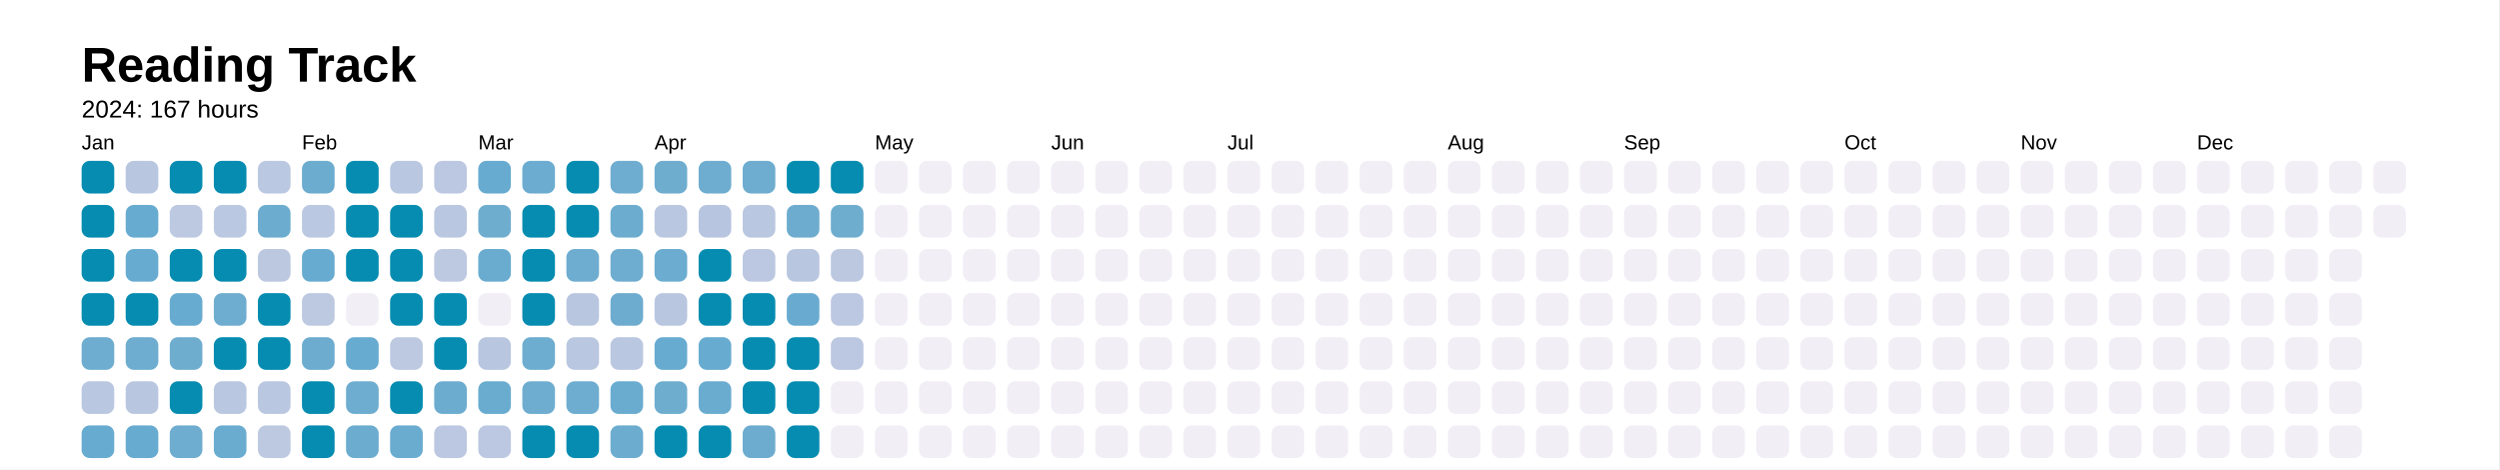
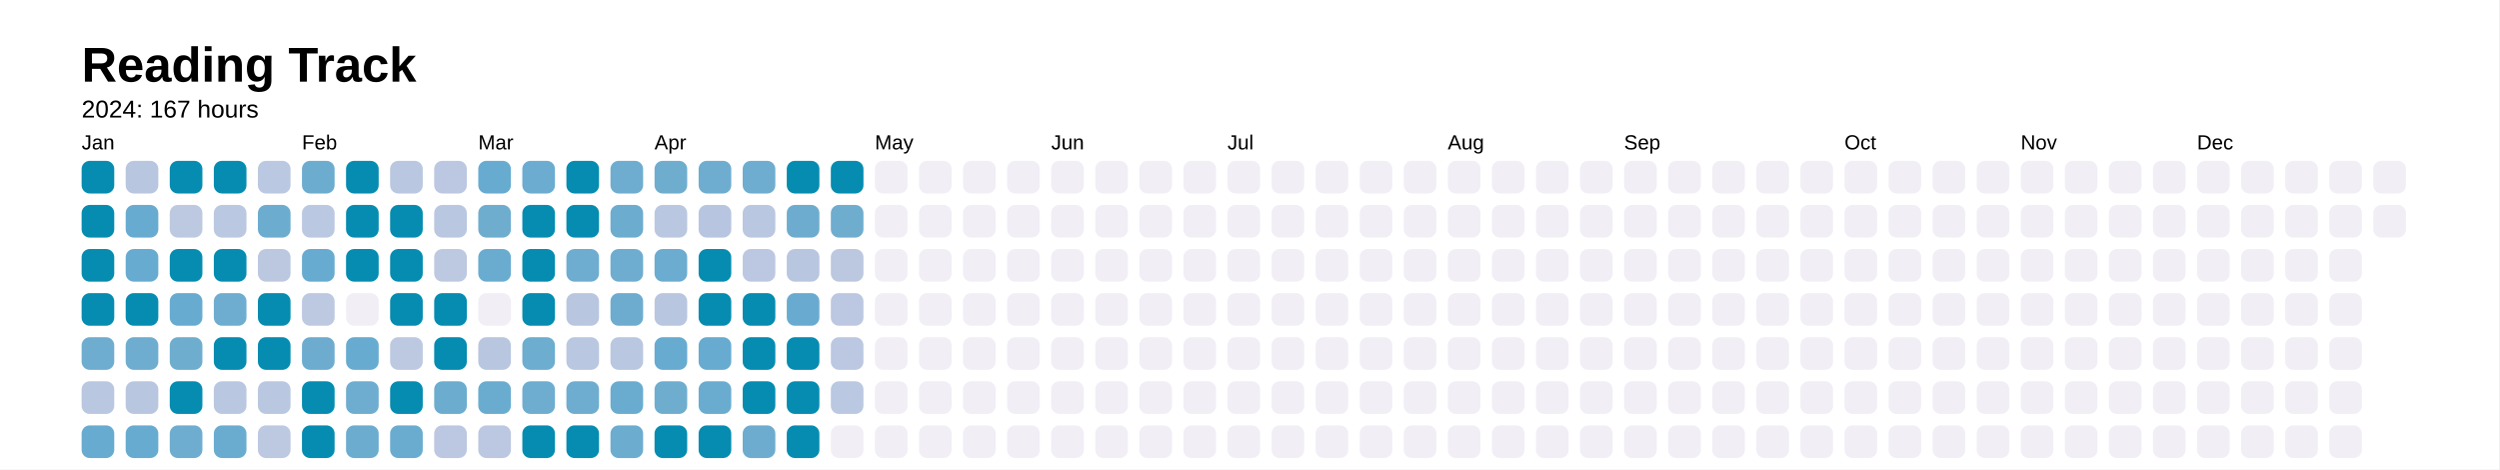
<svg xmlns="http://www.w3.org/2000/svg" baseProfile="full" height="57.5mm" version="1.1" viewBox="0,0,306.2,57.5" width="306.2mm">
  <defs />
  <rect fill="#FFFFFF" height="57.5" width="306.2" x="0" y="0" />
  <text fill="#000000" style="font-size:6px; font-family:Arial; font-weight:bold;" x="10" y="10">Reading Track</text>
  <text fill="#000000" style="font-size:3px; font-family:Arial;" x="10" y="14.4">2024: 167 hours</text>
  <text fill="#000000" style="font-size:2.5px; font-family:Arial" x="10" y="18.3">Jan</text>
  <rect fill="#058cb0" height="4" rx="1" ry="1" width="4" x="10" y="19.7" />
  <rect fill="#058cb0" height="4" rx="1" ry="1" width="4" x="10" y="25.1" />
  <rect fill="#058cb0" height="4" rx="1" ry="1" width="4" x="10" y="30.5" />
  <rect fill="#058cb0" height="4" rx="1" ry="1" width="4" x="10" y="35.9" />
  <rect fill="#6eadcf" height="4" rx="1" ry="1" width="4" x="10" y="41.3" />
  <rect fill="#bac7e0" height="4" rx="1" ry="1" width="4" x="10" y="46.7" />
  <rect fill="#67abd0" height="4" rx="1" ry="1" width="4" x="10" y="52.1" />
  <rect fill="#b8c6e0" height="4" rx="1" ry="1" width="4" x="15.4" y="19.7" />
  <rect fill="#68abd0" height="4" rx="1" ry="1" width="4" x="15.4" y="25.1" />
  <rect fill="#67abd0" height="4" rx="1" ry="1" width="4" x="15.4" y="30.5" />
  <rect fill="#058cb0" height="4" rx="1" ry="1" width="4" x="15.4" y="35.9" />
  <rect fill="#6eadcf" height="4" rx="1" ry="1" width="4" x="15.4" y="41.3" />
  <rect fill="#b9c6e0" height="4" rx="1" ry="1" width="4" x="15.4" y="46.7" />
  <rect fill="#67abd0" height="4" rx="1" ry="1" width="4" x="15.4" y="52.1" />
  <rect fill="#058cb0" height="4" rx="1" ry="1" width="4" x="20.8" y="19.7" />
  <rect fill="#bcc9e1" height="4" rx="1" ry="1" width="4" x="20.8" y="25.1" />
  <rect fill="#058cb0" height="4" rx="1" ry="1" width="4" x="20.8" y="30.5" />
  <rect fill="#68abd0" height="4" rx="1" ry="1" width="4" x="20.8" y="35.9" />
  <rect fill="#6fadcf" height="4" rx="1" ry="1" width="4" x="20.8" y="41.3" />
  <rect fill="#058cb0" height="4" rx="1" ry="1" width="4" x="20.8" y="46.7" />
  <rect fill="#6eadcf" height="4" rx="1" ry="1" width="4" x="20.8" y="52.1" />
  <rect fill="#058cb0" height="4" rx="1" ry="1" width="4" x="26.2" y="19.7" />
  <rect fill="#bbc8e1" height="4" rx="1" ry="1" width="4" x="26.2" y="25.1" />
  <rect fill="#058cb0" height="4" rx="1" ry="1" width="4" x="26.2" y="30.5" />
  <rect fill="#6eadcf" height="4" rx="1" ry="1" width="4" x="26.2" y="35.9" />
  <rect fill="#058cb0" height="4" rx="1" ry="1" width="4" x="26.2" y="41.3" />
  <rect fill="#b9c7e0" height="4" rx="1" ry="1" width="4" x="26.2" y="46.7" />
  <rect fill="#6aacd0" height="4" rx="1" ry="1" width="4" x="26.2" y="52.1" />
  <rect fill="#bbc8e1" height="4" rx="1" ry="1" width="4" x="31.6" y="19.7" />
  <rect fill="#6caccf" height="4" rx="1" ry="1" width="4" x="31.6" y="25.1" />
  <rect fill="#bbc8e0" height="4" rx="1" ry="1" width="4" x="31.6" y="30.5" />
  <rect fill="#058cb0" height="4" rx="1" ry="1" width="4" x="31.6" y="35.9" />
  <rect fill="#058cb0" height="4" rx="1" ry="1" width="4" x="31.6" y="41.3" />
  <rect fill="#bac7e0" height="4" rx="1" ry="1" width="4" x="31.6" y="46.7" />
  <rect fill="#bcc9e1" height="4" rx="1" ry="1" width="4" x="31.6" y="52.1" />
  <text fill="#000000" style="font-size:2.5px; font-family:Arial" x="37.0" y="18.3">Feb</text>
  <rect fill="#6caccf" height="4" rx="1" ry="1" width="4" x="37.0" y="19.7" />
  <rect fill="#bbc8e1" height="4" rx="1" ry="1" width="4" x="37.0" y="25.1" />
  <rect fill="#68abd0" height="4" rx="1" ry="1" width="4" x="37.0" y="30.5" />
  <rect fill="#bdc9e1" height="4" rx="1" ry="1" width="4" x="37.0" y="35.9" />
  <rect fill="#6daccf" height="4" rx="1" ry="1" width="4" x="37.0" y="41.3" />
  <rect fill="#058cb0" height="4" rx="1" ry="1" width="4" x="37.0" y="46.7" />
  <rect fill="#058cb0" height="4" rx="1" ry="1" width="4" x="37.0" y="52.1" />
  <rect fill="#058cb0" height="4" rx="1" ry="1" width="4" x="42.4" y="19.7" />
  <rect fill="#058cb0" height="4" rx="1" ry="1" width="4" x="42.4" y="25.1" />
  <rect fill="#058cb0" height="4" rx="1" ry="1" width="4" x="42.4" y="30.5" />
  <rect fill="#f1eef6" height="4" rx="1" ry="1" width="4" x="42.4" y="35.9" />
  <rect fill="#67abd0" height="4" rx="1" ry="1" width="4" x="42.4" y="41.3" />
  <rect fill="#6eadcf" height="4" rx="1" ry="1" width="4" x="42.4" y="46.7" />
  <rect fill="#6baccf" height="4" rx="1" ry="1" width="4" x="42.4" y="52.1" />
  <rect fill="#bac7e0" height="4" rx="1" ry="1" width="4" x="47.8" y="19.7" />
  <rect fill="#058cb0" height="4" rx="1" ry="1" width="4" x="47.8" y="25.1" />
  <rect fill="#058cb0" height="4" rx="1" ry="1" width="4" x="47.8" y="30.5" />
  <rect fill="#058cb0" height="4" rx="1" ry="1" width="4" x="47.8" y="35.9" />
  <rect fill="#bdc9e1" height="4" rx="1" ry="1" width="4" x="47.8" y="41.3" />
  <rect fill="#058cb0" height="4" rx="1" ry="1" width="4" x="47.8" y="46.7" />
  <rect fill="#6aacd0" height="4" rx="1" ry="1" width="4" x="47.8" y="52.1" />
  <rect fill="#bcc8e1" height="4" rx="1" ry="1" width="4" x="53.2" y="19.7" />
  <rect fill="#bac7e0" height="4" rx="1" ry="1" width="4" x="53.2" y="25.1" />
  <rect fill="#bdc9e1" height="4" rx="1" ry="1" width="4" x="53.2" y="30.5" />
  <rect fill="#058cb0" height="4" rx="1" ry="1" width="4" x="53.2" y="35.9" />
  <rect fill="#058cb0" height="4" rx="1" ry="1" width="4" x="53.2" y="41.3" />
  <rect fill="#6caccf" height="4" rx="1" ry="1" width="4" x="53.2" y="46.7" />
  <rect fill="#bcc8e1" height="4" rx="1" ry="1" width="4" x="53.2" y="52.1" />
  <text fill="#000000" style="font-size:2.5px; font-family:Arial" x="58.6" y="18.3">Mar</text>
  <rect fill="#68abd0" height="4" rx="1" ry="1" width="4" x="58.6" y="19.7" />
  <rect fill="#6fadcf" height="4" rx="1" ry="1" width="4" x="58.6" y="25.1" />
  <rect fill="#69acd0" height="4" rx="1" ry="1" width="4" x="58.6" y="30.5" />
  <rect fill="#f1eef6" height="4" rx="1" ry="1" width="4" x="58.6" y="35.9" />
  <rect fill="#b9c6e0" height="4" rx="1" ry="1" width="4" x="58.6" y="41.3" />
  <rect fill="#69acd0" height="4" rx="1" ry="1" width="4" x="58.6" y="46.7" />
  <rect fill="#bcc8e1" height="4" rx="1" ry="1" width="4" x="58.6" y="52.1" />
  <rect fill="#6bacd0" height="4" rx="1" ry="1" width="4" x="64" y="19.7" />
  <rect fill="#058cb0" height="4" rx="1" ry="1" width="4" x="64" y="25.1" />
  <rect fill="#058cb0" height="4" rx="1" ry="1" width="4" x="64" y="30.5" />
  <rect fill="#058cb0" height="4" rx="1" ry="1" width="4" x="64" y="35.9" />
  <rect fill="#6dadcf" height="4" rx="1" ry="1" width="4" x="64" y="41.3" />
  <rect fill="#6eadcf" height="4" rx="1" ry="1" width="4" x="64" y="46.7" />
  <rect fill="#058cb0" height="4" rx="1" ry="1" width="4" x="64" y="52.1" />
  <rect fill="#058cb0" height="4" rx="1" ry="1" width="4" x="69.4" y="19.7" />
  <rect fill="#058cb0" height="4" rx="1" ry="1" width="4" x="69.4" y="25.1" />
  <rect fill="#6eadcf" height="4" rx="1" ry="1" width="4" x="69.4" y="30.5" />
  <rect fill="#b9c6e0" height="4" rx="1" ry="1" width="4" x="69.4" y="35.9" />
  <rect fill="#bac7e0" height="4" rx="1" ry="1" width="4" x="69.4" y="41.3" />
  <rect fill="#6eadcf" height="4" rx="1" ry="1" width="4" x="69.4" y="46.7" />
  <rect fill="#058cb0" height="4" rx="1" ry="1" width="4" x="69.4" y="52.1" />
  <rect fill="#6eadcf" height="4" rx="1" ry="1" width="4" x="74.8" y="19.7" />
  <rect fill="#6baccf" height="4" rx="1" ry="1" width="4" x="74.8" y="25.1" />
  <rect fill="#6eadcf" height="4" rx="1" ry="1" width="4" x="74.8" y="30.5" />
  <rect fill="#6daccf" height="4" rx="1" ry="1" width="4" x="74.8" y="35.9" />
  <rect fill="#bac7e0" height="4" rx="1" ry="1" width="4" x="74.8" y="41.3" />
  <rect fill="#69acd0" height="4" rx="1" ry="1" width="4" x="74.8" y="46.7" />
  <rect fill="#6caccf" height="4" rx="1" ry="1" width="4" x="74.8" y="52.1" />
  <text fill="#000000" style="font-size:2.5px; font-family:Arial" x="80.2" y="18.3">Apr</text>
  <rect fill="#6fadcf" height="4" rx="1" ry="1" width="4" x="80.2" y="19.7" />
  <rect fill="#bac7e0" height="4" rx="1" ry="1" width="4" x="80.2" y="25.1" />
  <rect fill="#6bacd0" height="4" rx="1" ry="1" width="4" x="80.2" y="30.5" />
  <rect fill="#b8c6e0" height="4" rx="1" ry="1" width="4" x="80.2" y="35.9" />
  <rect fill="#67abd0" height="4" rx="1" ry="1" width="4" x="80.2" y="41.3" />
  <rect fill="#6fadcf" height="4" rx="1" ry="1" width="4" x="80.2" y="46.7" />
  <rect fill="#058cb0" height="4" rx="1" ry="1" width="4" x="80.2" y="52.1" />
  <rect fill="#6eadcf" height="4" rx="1" ry="1" width="4" x="85.6" y="19.7" />
  <rect fill="#b7c5e0" height="4" rx="1" ry="1" width="4" x="85.6" y="25.1" />
  <rect fill="#058cb0" height="4" rx="1" ry="1" width="4" x="85.6" y="30.5" />
  <rect fill="#058cb0" height="4" rx="1" ry="1" width="4" x="85.6" y="35.9" />
  <rect fill="#67abd0" height="4" rx="1" ry="1" width="4" x="85.6" y="41.3" />
  <rect fill="#6aacd0" height="4" rx="1" ry="1" width="4" x="85.6" y="46.7" />
  <rect fill="#058cb0" height="4" rx="1" ry="1" width="4" x="85.6" y="52.1" />
  <rect fill="#6eadcf" height="4" rx="1" ry="1" width="4" x="91" y="19.7" />
  <rect fill="#bac7e0" height="4" rx="1" ry="1" width="4" x="91" y="25.1" />
  <rect fill="#bcc8e1" height="4" rx="1" ry="1" width="4" x="91" y="30.5" />
  <rect fill="#058cb0" height="4" rx="1" ry="1" width="4" x="91" y="35.9" />
  <rect fill="#058cb0" height="4" rx="1" ry="1" width="4" x="91" y="41.3" />
  <rect fill="#058cb0" height="4" rx="1" ry="1" width="4" x="91" y="46.7" />
  <rect fill="#6daccf" height="4" rx="1" ry="1" width="4" x="91" y="52.1" />
  <rect fill="#058cb0" height="4" rx="1" ry="1" width="4" x="96.4" y="19.7" />
  <rect fill="#6daccf" height="4" rx="1" ry="1" width="4" x="96.4" y="25.1" />
  <rect fill="#b9c6e0" height="4" rx="1" ry="1" width="4" x="96.4" y="30.5" />
  <rect fill="#69abd0" height="4" rx="1" ry="1" width="4" x="96.4" y="35.9" />
  <rect fill="#058cb0" height="4" rx="1" ry="1" width="4" x="96.4" y="41.3" />
  <rect fill="#058cb0" height="4" rx="1" ry="1" width="4" x="96.4" y="46.7" />
  <rect fill="#058cb0" height="4" rx="1" ry="1" width="4" x="96.4" y="52.1" />
  <rect fill="#058cb0" height="4" rx="1" ry="1" width="4" x="101.8" y="19.7" />
  <rect fill="#6fadcf" height="4" rx="1" ry="1" width="4" x="101.8" y="25.1" />
  <rect fill="#bbc8e0" height="4" rx="1" ry="1" width="4" x="101.8" y="30.5" />
  <rect fill="#bcc8e1" height="4" rx="1" ry="1" width="4" x="101.8" y="35.9" />
  <rect fill="#bcc8e1" height="4" rx="1" ry="1" width="4" x="101.8" y="41.3" />
-   <rect fill="#f1eef6" height="4" rx="1" ry="1" width="4" x="101.8" y="46.7" />
+   <rect fill="#bbc8e1" height="4" rx="1" ry="1" width="4" x="101.8" y="46.7" />
  <rect fill="#f1eef6" height="4" rx="1" ry="1" width="4" x="101.8" y="52.1" />
  <text fill="#000000" style="font-size:2.5px; font-family:Arial" x="107.2" y="18.3">May</text>
  <rect fill="#f1eef6" height="4" rx="1" ry="1" width="4" x="107.2" y="19.7" />
  <rect fill="#f1eef6" height="4" rx="1" ry="1" width="4" x="107.2" y="25.1" />
  <rect fill="#f1eef6" height="4" rx="1" ry="1" width="4" x="107.2" y="30.5" />
  <rect fill="#f1eef6" height="4" rx="1" ry="1" width="4" x="107.2" y="35.9" />
  <rect fill="#f1eef6" height="4" rx="1" ry="1" width="4" x="107.2" y="41.3" />
  <rect fill="#f1eef6" height="4" rx="1" ry="1" width="4" x="107.2" y="46.7" />
  <rect fill="#f1eef6" height="4" rx="1" ry="1" width="4" x="107.2" y="52.1" />
  <rect fill="#f1eef6" height="4" rx="1" ry="1" width="4" x="112.6" y="19.7" />
  <rect fill="#f1eef6" height="4" rx="1" ry="1" width="4" x="112.6" y="25.1" />
  <rect fill="#f1eef6" height="4" rx="1" ry="1" width="4" x="112.6" y="30.5" />
  <rect fill="#f1eef6" height="4" rx="1" ry="1" width="4" x="112.6" y="35.9" />
  <rect fill="#f1eef6" height="4" rx="1" ry="1" width="4" x="112.6" y="41.3" />
  <rect fill="#f1eef6" height="4" rx="1" ry="1" width="4" x="112.6" y="46.7" />
  <rect fill="#f1eef6" height="4" rx="1" ry="1" width="4" x="112.6" y="52.1" />
  <rect fill="#f1eef6" height="4" rx="1" ry="1" width="4" x="118" y="19.7" />
  <rect fill="#f1eef6" height="4" rx="1" ry="1" width="4" x="118" y="25.1" />
  <rect fill="#f1eef6" height="4" rx="1" ry="1" width="4" x="118" y="30.5" />
  <rect fill="#f1eef6" height="4" rx="1" ry="1" width="4" x="118" y="35.9" />
  <rect fill="#f1eef6" height="4" rx="1" ry="1" width="4" x="118" y="41.3" />
  <rect fill="#f1eef6" height="4" rx="1" ry="1" width="4" x="118" y="46.7" />
  <rect fill="#f1eef6" height="4" rx="1" ry="1" width="4" x="118" y="52.1" />
  <rect fill="#f1eef6" height="4" rx="1" ry="1" width="4" x="123.4" y="19.7" />
  <rect fill="#f1eef6" height="4" rx="1" ry="1" width="4" x="123.4" y="25.1" />
  <rect fill="#f1eef6" height="4" rx="1" ry="1" width="4" x="123.4" y="30.5" />
  <rect fill="#f1eef6" height="4" rx="1" ry="1" width="4" x="123.4" y="35.9" />
  <rect fill="#f1eef6" height="4" rx="1" ry="1" width="4" x="123.4" y="41.3" />
  <rect fill="#f1eef6" height="4" rx="1" ry="1" width="4" x="123.4" y="46.7" />
  <rect fill="#f1eef6" height="4" rx="1" ry="1" width="4" x="123.4" y="52.1" />
  <text fill="#000000" style="font-size:2.5px; font-family:Arial" x="128.8" y="18.3">Jun</text>
  <rect fill="#f1eef6" height="4" rx="1" ry="1" width="4" x="128.8" y="19.7" />
  <rect fill="#f1eef6" height="4" rx="1" ry="1" width="4" x="128.8" y="25.1" />
  <rect fill="#f1eef6" height="4" rx="1" ry="1" width="4" x="128.8" y="30.5" />
  <rect fill="#f1eef6" height="4" rx="1" ry="1" width="4" x="128.8" y="35.9" />
  <rect fill="#f1eef6" height="4" rx="1" ry="1" width="4" x="128.8" y="41.3" />
  <rect fill="#f1eef6" height="4" rx="1" ry="1" width="4" x="128.8" y="46.7" />
  <rect fill="#f1eef6" height="4" rx="1" ry="1" width="4" x="128.8" y="52.1" />
  <rect fill="#f1eef6" height="4" rx="1" ry="1" width="4" x="134.2" y="19.7" />
  <rect fill="#f1eef6" height="4" rx="1" ry="1" width="4" x="134.2" y="25.1" />
  <rect fill="#f1eef6" height="4" rx="1" ry="1" width="4" x="134.2" y="30.5" />
  <rect fill="#f1eef6" height="4" rx="1" ry="1" width="4" x="134.2" y="35.9" />
  <rect fill="#f1eef6" height="4" rx="1" ry="1" width="4" x="134.2" y="41.3" />
  <rect fill="#f1eef6" height="4" rx="1" ry="1" width="4" x="134.2" y="46.7" />
  <rect fill="#f1eef6" height="4" rx="1" ry="1" width="4" x="134.2" y="52.1" />
  <rect fill="#f1eef6" height="4" rx="1" ry="1" width="4" x="139.6" y="19.7" />
  <rect fill="#f1eef6" height="4" rx="1" ry="1" width="4" x="139.6" y="25.1" />
  <rect fill="#f1eef6" height="4" rx="1" ry="1" width="4" x="139.6" y="30.5" />
  <rect fill="#f1eef6" height="4" rx="1" ry="1" width="4" x="139.6" y="35.9" />
  <rect fill="#f1eef6" height="4" rx="1" ry="1" width="4" x="139.6" y="41.3" />
  <rect fill="#f1eef6" height="4" rx="1" ry="1" width="4" x="139.6" y="46.7" />
  <rect fill="#f1eef6" height="4" rx="1" ry="1" width="4" x="139.6" y="52.1" />
  <rect fill="#f1eef6" height="4" rx="1" ry="1" width="4" x="145" y="19.7" />
  <rect fill="#f1eef6" height="4" rx="1" ry="1" width="4" x="145" y="25.1" />
  <rect fill="#f1eef6" height="4" rx="1" ry="1" width="4" x="145" y="30.5" />
  <rect fill="#f1eef6" height="4" rx="1" ry="1" width="4" x="145" y="35.9" />
  <rect fill="#f1eef6" height="4" rx="1" ry="1" width="4" x="145" y="41.3" />
  <rect fill="#f1eef6" height="4" rx="1" ry="1" width="4" x="145" y="46.7" />
  <rect fill="#f1eef6" height="4" rx="1" ry="1" width="4" x="145" y="52.1" />
  <text fill="#000000" style="font-size:2.5px; font-family:Arial" x="150.4" y="18.3">Jul</text>
  <rect fill="#f1eef6" height="4" rx="1" ry="1" width="4" x="150.4" y="19.7" />
  <rect fill="#f1eef6" height="4" rx="1" ry="1" width="4" x="150.4" y="25.1" />
  <rect fill="#f1eef6" height="4" rx="1" ry="1" width="4" x="150.4" y="30.5" />
  <rect fill="#f1eef6" height="4" rx="1" ry="1" width="4" x="150.4" y="35.9" />
  <rect fill="#f1eef6" height="4" rx="1" ry="1" width="4" x="150.4" y="41.3" />
  <rect fill="#f1eef6" height="4" rx="1" ry="1" width="4" x="150.4" y="46.7" />
  <rect fill="#f1eef6" height="4" rx="1" ry="1" width="4" x="150.4" y="52.1" />
  <rect fill="#f1eef6" height="4" rx="1" ry="1" width="4" x="155.8" y="19.7" />
  <rect fill="#f1eef6" height="4" rx="1" ry="1" width="4" x="155.8" y="25.1" />
  <rect fill="#f1eef6" height="4" rx="1" ry="1" width="4" x="155.8" y="30.5" />
  <rect fill="#f1eef6" height="4" rx="1" ry="1" width="4" x="155.8" y="35.9" />
  <rect fill="#f1eef6" height="4" rx="1" ry="1" width="4" x="155.8" y="41.3" />
  <rect fill="#f1eef6" height="4" rx="1" ry="1" width="4" x="155.8" y="46.7" />
  <rect fill="#f1eef6" height="4" rx="1" ry="1" width="4" x="155.8" y="52.1" />
  <rect fill="#f1eef6" height="4" rx="1" ry="1" width="4" x="161.2" y="19.7" />
  <rect fill="#f1eef6" height="4" rx="1" ry="1" width="4" x="161.2" y="25.1" />
  <rect fill="#f1eef6" height="4" rx="1" ry="1" width="4" x="161.2" y="30.5" />
  <rect fill="#f1eef6" height="4" rx="1" ry="1" width="4" x="161.2" y="35.9" />
  <rect fill="#f1eef6" height="4" rx="1" ry="1" width="4" x="161.2" y="41.3" />
  <rect fill="#f1eef6" height="4" rx="1" ry="1" width="4" x="161.2" y="46.7" />
  <rect fill="#f1eef6" height="4" rx="1" ry="1" width="4" x="161.2" y="52.1" />
  <rect fill="#f1eef6" height="4" rx="1" ry="1" width="4" x="166.6" y="19.7" />
  <rect fill="#f1eef6" height="4" rx="1" ry="1" width="4" x="166.6" y="25.1" />
  <rect fill="#f1eef6" height="4" rx="1" ry="1" width="4" x="166.6" y="30.5" />
  <rect fill="#f1eef6" height="4" rx="1" ry="1" width="4" x="166.6" y="35.9" />
  <rect fill="#f1eef6" height="4" rx="1" ry="1" width="4" x="166.6" y="41.3" />
  <rect fill="#f1eef6" height="4" rx="1" ry="1" width="4" x="166.6" y="46.7" />
  <rect fill="#f1eef6" height="4" rx="1" ry="1" width="4" x="166.6" y="52.1" />
  <rect fill="#f1eef6" height="4" rx="1" ry="1" width="4" x="172" y="19.7" />
  <rect fill="#f1eef6" height="4" rx="1" ry="1" width="4" x="172" y="25.1" />
  <rect fill="#f1eef6" height="4" rx="1" ry="1" width="4" x="172" y="30.5" />
  <rect fill="#f1eef6" height="4" rx="1" ry="1" width="4" x="172" y="35.9" />
  <rect fill="#f1eef6" height="4" rx="1" ry="1" width="4" x="172" y="41.3" />
  <rect fill="#f1eef6" height="4" rx="1" ry="1" width="4" x="172" y="46.7" />
  <rect fill="#f1eef6" height="4" rx="1" ry="1" width="4" x="172" y="52.1" />
  <text fill="#000000" style="font-size:2.5px; font-family:Arial" x="177.4" y="18.3">Aug</text>
  <rect fill="#f1eef6" height="4" rx="1" ry="1" width="4" x="177.4" y="19.7" />
  <rect fill="#f1eef6" height="4" rx="1" ry="1" width="4" x="177.4" y="25.1" />
  <rect fill="#f1eef6" height="4" rx="1" ry="1" width="4" x="177.4" y="30.5" />
  <rect fill="#f1eef6" height="4" rx="1" ry="1" width="4" x="177.4" y="35.9" />
  <rect fill="#f1eef6" height="4" rx="1" ry="1" width="4" x="177.4" y="41.3" />
  <rect fill="#f1eef6" height="4" rx="1" ry="1" width="4" x="177.4" y="46.7" />
  <rect fill="#f1eef6" height="4" rx="1" ry="1" width="4" x="177.4" y="52.1" />
  <rect fill="#f1eef6" height="4" rx="1" ry="1" width="4" x="182.8" y="19.7" />
  <rect fill="#f1eef6" height="4" rx="1" ry="1" width="4" x="182.8" y="25.1" />
  <rect fill="#f1eef6" height="4" rx="1" ry="1" width="4" x="182.8" y="30.5" />
  <rect fill="#f1eef6" height="4" rx="1" ry="1" width="4" x="182.8" y="35.9" />
  <rect fill="#f1eef6" height="4" rx="1" ry="1" width="4" x="182.8" y="41.3" />
  <rect fill="#f1eef6" height="4" rx="1" ry="1" width="4" x="182.8" y="46.7" />
  <rect fill="#f1eef6" height="4" rx="1" ry="1" width="4" x="182.8" y="52.1" />
  <rect fill="#f1eef6" height="4" rx="1" ry="1" width="4" x="188.2" y="19.7" />
  <rect fill="#f1eef6" height="4" rx="1" ry="1" width="4" x="188.2" y="25.1" />
  <rect fill="#f1eef6" height="4" rx="1" ry="1" width="4" x="188.2" y="30.5" />
  <rect fill="#f1eef6" height="4" rx="1" ry="1" width="4" x="188.2" y="35.9" />
  <rect fill="#f1eef6" height="4" rx="1" ry="1" width="4" x="188.2" y="41.3" />
  <rect fill="#f1eef6" height="4" rx="1" ry="1" width="4" x="188.2" y="46.7" />
  <rect fill="#f1eef6" height="4" rx="1" ry="1" width="4" x="188.2" y="52.1" />
  <rect fill="#f1eef6" height="4" rx="1" ry="1" width="4" x="193.6" y="19.7" />
  <rect fill="#f1eef6" height="4" rx="1" ry="1" width="4" x="193.6" y="25.1" />
  <rect fill="#f1eef6" height="4" rx="1" ry="1" width="4" x="193.6" y="30.5" />
  <rect fill="#f1eef6" height="4" rx="1" ry="1" width="4" x="193.6" y="35.9" />
  <rect fill="#f1eef6" height="4" rx="1" ry="1" width="4" x="193.6" y="41.3" />
  <rect fill="#f1eef6" height="4" rx="1" ry="1" width="4" x="193.6" y="46.7" />
  <rect fill="#f1eef6" height="4" rx="1" ry="1" width="4" x="193.6" y="52.1" />
  <text fill="#000000" style="font-size:2.5px; font-family:Arial" x="199" y="18.3">Sep</text>
  <rect fill="#f1eef6" height="4" rx="1" ry="1" width="4" x="199" y="19.7" />
  <rect fill="#f1eef6" height="4" rx="1" ry="1" width="4" x="199" y="25.1" />
  <rect fill="#f1eef6" height="4" rx="1" ry="1" width="4" x="199" y="30.5" />
  <rect fill="#f1eef6" height="4" rx="1" ry="1" width="4" x="199" y="35.9" />
  <rect fill="#f1eef6" height="4" rx="1" ry="1" width="4" x="199" y="41.3" />
  <rect fill="#f1eef6" height="4" rx="1" ry="1" width="4" x="199" y="46.7" />
  <rect fill="#f1eef6" height="4" rx="1" ry="1" width="4" x="199" y="52.1" />
  <rect fill="#f1eef6" height="4" rx="1" ry="1" width="4" x="204.4" y="19.7" />
  <rect fill="#f1eef6" height="4" rx="1" ry="1" width="4" x="204.4" y="25.1" />
  <rect fill="#f1eef6" height="4" rx="1" ry="1" width="4" x="204.4" y="30.5" />
  <rect fill="#f1eef6" height="4" rx="1" ry="1" width="4" x="204.4" y="35.9" />
  <rect fill="#f1eef6" height="4" rx="1" ry="1" width="4" x="204.4" y="41.3" />
  <rect fill="#f1eef6" height="4" rx="1" ry="1" width="4" x="204.4" y="46.7" />
  <rect fill="#f1eef6" height="4" rx="1" ry="1" width="4" x="204.4" y="52.1" />
  <rect fill="#f1eef6" height="4" rx="1" ry="1" width="4" x="209.8" y="19.7" />
  <rect fill="#f1eef6" height="4" rx="1" ry="1" width="4" x="209.8" y="25.1" />
  <rect fill="#f1eef6" height="4" rx="1" ry="1" width="4" x="209.8" y="30.5" />
  <rect fill="#f1eef6" height="4" rx="1" ry="1" width="4" x="209.8" y="35.9" />
  <rect fill="#f1eef6" height="4" rx="1" ry="1" width="4" x="209.8" y="41.3" />
  <rect fill="#f1eef6" height="4" rx="1" ry="1" width="4" x="209.8" y="46.7" />
  <rect fill="#f1eef6" height="4" rx="1" ry="1" width="4" x="209.8" y="52.1" />
  <rect fill="#f1eef6" height="4" rx="1" ry="1" width="4" x="215.2" y="19.7" />
  <rect fill="#f1eef6" height="4" rx="1" ry="1" width="4" x="215.2" y="25.1" />
  <rect fill="#f1eef6" height="4" rx="1" ry="1" width="4" x="215.2" y="30.5" />
  <rect fill="#f1eef6" height="4" rx="1" ry="1" width="4" x="215.2" y="35.9" />
  <rect fill="#f1eef6" height="4" rx="1" ry="1" width="4" x="215.2" y="41.3" />
  <rect fill="#f1eef6" height="4" rx="1" ry="1" width="4" x="215.2" y="46.7" />
  <rect fill="#f1eef6" height="4" rx="1" ry="1" width="4" x="215.2" y="52.1" />
  <rect fill="#f1eef6" height="4" rx="1" ry="1" width="4" x="220.6" y="19.7" />
  <rect fill="#f1eef6" height="4" rx="1" ry="1" width="4" x="220.6" y="25.1" />
  <rect fill="#f1eef6" height="4" rx="1" ry="1" width="4" x="220.6" y="30.5" />
  <rect fill="#f1eef6" height="4" rx="1" ry="1" width="4" x="220.6" y="35.9" />
  <rect fill="#f1eef6" height="4" rx="1" ry="1" width="4" x="220.6" y="41.3" />
  <rect fill="#f1eef6" height="4" rx="1" ry="1" width="4" x="220.6" y="46.7" />
  <rect fill="#f1eef6" height="4" rx="1" ry="1" width="4" x="220.6" y="52.1" />
  <text fill="#000000" style="font-size:2.5px; font-family:Arial" x="226" y="18.3">Oct</text>
  <rect fill="#f1eef6" height="4" rx="1" ry="1" width="4" x="226" y="19.7" />
  <rect fill="#f1eef6" height="4" rx="1" ry="1" width="4" x="226" y="25.1" />
  <rect fill="#f1eef6" height="4" rx="1" ry="1" width="4" x="226" y="30.5" />
  <rect fill="#f1eef6" height="4" rx="1" ry="1" width="4" x="226" y="35.9" />
  <rect fill="#f1eef6" height="4" rx="1" ry="1" width="4" x="226" y="41.3" />
  <rect fill="#f1eef6" height="4" rx="1" ry="1" width="4" x="226" y="46.7" />
  <rect fill="#f1eef6" height="4" rx="1" ry="1" width="4" x="226" y="52.1" />
  <rect fill="#f1eef6" height="4" rx="1" ry="1" width="4" x="231.4" y="19.7" />
  <rect fill="#f1eef6" height="4" rx="1" ry="1" width="4" x="231.4" y="25.1" />
  <rect fill="#f1eef6" height="4" rx="1" ry="1" width="4" x="231.4" y="30.5" />
  <rect fill="#f1eef6" height="4" rx="1" ry="1" width="4" x="231.4" y="35.9" />
  <rect fill="#f1eef6" height="4" rx="1" ry="1" width="4" x="231.4" y="41.3" />
  <rect fill="#f1eef6" height="4" rx="1" ry="1" width="4" x="231.4" y="46.7" />
  <rect fill="#f1eef6" height="4" rx="1" ry="1" width="4" x="231.4" y="52.1" />
  <rect fill="#f1eef6" height="4" rx="1" ry="1" width="4" x="236.8" y="19.7" />
  <rect fill="#f1eef6" height="4" rx="1" ry="1" width="4" x="236.8" y="25.1" />
  <rect fill="#f1eef6" height="4" rx="1" ry="1" width="4" x="236.8" y="30.5" />
  <rect fill="#f1eef6" height="4" rx="1" ry="1" width="4" x="236.8" y="35.9" />
  <rect fill="#f1eef6" height="4" rx="1" ry="1" width="4" x="236.8" y="41.3" />
  <rect fill="#f1eef6" height="4" rx="1" ry="1" width="4" x="236.8" y="46.7" />
  <rect fill="#f1eef6" height="4" rx="1" ry="1" width="4" x="236.8" y="52.1" />
  <rect fill="#f1eef6" height="4" rx="1" ry="1" width="4" x="242.2" y="19.7" />
  <rect fill="#f1eef6" height="4" rx="1" ry="1" width="4" x="242.2" y="25.1" />
  <rect fill="#f1eef6" height="4" rx="1" ry="1" width="4" x="242.2" y="30.5" />
  <rect fill="#f1eef6" height="4" rx="1" ry="1" width="4" x="242.2" y="35.9" />
  <rect fill="#f1eef6" height="4" rx="1" ry="1" width="4" x="242.2" y="41.3" />
  <rect fill="#f1eef6" height="4" rx="1" ry="1" width="4" x="242.2" y="46.7" />
  <rect fill="#f1eef6" height="4" rx="1" ry="1" width="4" x="242.2" y="52.1" />
  <text fill="#000000" style="font-size:2.5px; font-family:Arial" x="247.6" y="18.3">Nov</text>
  <rect fill="#f1eef6" height="4" rx="1" ry="1" width="4" x="247.6" y="19.7" />
  <rect fill="#f1eef6" height="4" rx="1" ry="1" width="4" x="247.6" y="25.1" />
  <rect fill="#f1eef6" height="4" rx="1" ry="1" width="4" x="247.6" y="30.5" />
  <rect fill="#f1eef6" height="4" rx="1" ry="1" width="4" x="247.6" y="35.9" />
  <rect fill="#f1eef6" height="4" rx="1" ry="1" width="4" x="247.6" y="41.3" />
  <rect fill="#f1eef6" height="4" rx="1" ry="1" width="4" x="247.6" y="46.7" />
  <rect fill="#f1eef6" height="4" rx="1" ry="1" width="4" x="247.6" y="52.1" />
  <rect fill="#f1eef6" height="4" rx="1" ry="1" width="4" x="253" y="19.7" />
  <rect fill="#f1eef6" height="4" rx="1" ry="1" width="4" x="253" y="25.1" />
  <rect fill="#f1eef6" height="4" rx="1" ry="1" width="4" x="253" y="30.5" />
  <rect fill="#f1eef6" height="4" rx="1" ry="1" width="4" x="253" y="35.9" />
  <rect fill="#f1eef6" height="4" rx="1" ry="1" width="4" x="253" y="41.3" />
  <rect fill="#f1eef6" height="4" rx="1" ry="1" width="4" x="253" y="46.7" />
  <rect fill="#f1eef6" height="4" rx="1" ry="1" width="4" x="253" y="52.1" />
  <rect fill="#f1eef6" height="4" rx="1" ry="1" width="4" x="258.4" y="19.7" />
  <rect fill="#f1eef6" height="4" rx="1" ry="1" width="4" x="258.4" y="25.1" />
  <rect fill="#f1eef6" height="4" rx="1" ry="1" width="4" x="258.4" y="30.5" />
  <rect fill="#f1eef6" height="4" rx="1" ry="1" width="4" x="258.4" y="35.9" />
  <rect fill="#f1eef6" height="4" rx="1" ry="1" width="4" x="258.4" y="41.3" />
  <rect fill="#f1eef6" height="4" rx="1" ry="1" width="4" x="258.4" y="46.7" />
  <rect fill="#f1eef6" height="4" rx="1" ry="1" width="4" x="258.4" y="52.1" />
  <rect fill="#f1eef6" height="4" rx="1" ry="1" width="4" x="263.8" y="19.7" />
  <rect fill="#f1eef6" height="4" rx="1" ry="1" width="4" x="263.8" y="25.1" />
  <rect fill="#f1eef6" height="4" rx="1" ry="1" width="4" x="263.8" y="30.5" />
  <rect fill="#f1eef6" height="4" rx="1" ry="1" width="4" x="263.8" y="35.9" />
  <rect fill="#f1eef6" height="4" rx="1" ry="1" width="4" x="263.8" y="41.3" />
  <rect fill="#f1eef6" height="4" rx="1" ry="1" width="4" x="263.8" y="46.7" />
  <rect fill="#f1eef6" height="4" rx="1" ry="1" width="4" x="263.8" y="52.1" />
  <text fill="#000000" style="font-size:2.5px; font-family:Arial" x="269.2" y="18.3">Dec</text>
  <rect fill="#f1eef6" height="4" rx="1" ry="1" width="4" x="269.2" y="19.7" />
  <rect fill="#f1eef6" height="4" rx="1" ry="1" width="4" x="269.2" y="25.1" />
  <rect fill="#f1eef6" height="4" rx="1" ry="1" width="4" x="269.2" y="30.5" />
  <rect fill="#f1eef6" height="4" rx="1" ry="1" width="4" x="269.2" y="35.9" />
  <rect fill="#f1eef6" height="4" rx="1" ry="1" width="4" x="269.2" y="41.3" />
  <rect fill="#f1eef6" height="4" rx="1" ry="1" width="4" x="269.2" y="46.7" />
  <rect fill="#f1eef6" height="4" rx="1" ry="1" width="4" x="269.2" y="52.1" />
  <rect fill="#f1eef6" height="4" rx="1" ry="1" width="4" x="274.6" y="19.7" />
  <rect fill="#f1eef6" height="4" rx="1" ry="1" width="4" x="274.6" y="25.1" />
  <rect fill="#f1eef6" height="4" rx="1" ry="1" width="4" x="274.6" y="30.5" />
  <rect fill="#f1eef6" height="4" rx="1" ry="1" width="4" x="274.6" y="35.9" />
  <rect fill="#f1eef6" height="4" rx="1" ry="1" width="4" x="274.6" y="41.3" />
  <rect fill="#f1eef6" height="4" rx="1" ry="1" width="4" x="274.6" y="46.7" />
  <rect fill="#f1eef6" height="4" rx="1" ry="1" width="4" x="274.6" y="52.1" />
  <rect fill="#f1eef6" height="4" rx="1" ry="1" width="4" x="280" y="19.7" />
  <rect fill="#f1eef6" height="4" rx="1" ry="1" width="4" x="280" y="25.1" />
  <rect fill="#f1eef6" height="4" rx="1" ry="1" width="4" x="280" y="30.5" />
  <rect fill="#f1eef6" height="4" rx="1" ry="1" width="4" x="280" y="35.9" />
  <rect fill="#f1eef6" height="4" rx="1" ry="1" width="4" x="280" y="41.3" />
  <rect fill="#f1eef6" height="4" rx="1" ry="1" width="4" x="280" y="46.7" />
  <rect fill="#f1eef6" height="4" rx="1" ry="1" width="4" x="280" y="52.1" />
  <rect fill="#f1eef6" height="4" rx="1" ry="1" width="4" x="285.4" y="19.7" />
  <rect fill="#f1eef6" height="4" rx="1" ry="1" width="4" x="285.4" y="25.1" />
  <rect fill="#f1eef6" height="4" rx="1" ry="1" width="4" x="285.4" y="30.5" />
  <rect fill="#f1eef6" height="4" rx="1" ry="1" width="4" x="285.4" y="35.9" />
  <rect fill="#f1eef6" height="4" rx="1" ry="1" width="4" x="285.4" y="41.3" />
  <rect fill="#f1eef6" height="4" rx="1" ry="1" width="4" x="285.4" y="46.7" />
  <rect fill="#f1eef6" height="4" rx="1" ry="1" width="4" x="285.4" y="52.1" />
  <rect fill="#f1eef6" height="4" rx="1" ry="1" width="4" x="290.8" y="19.7" />
  <rect fill="#f1eef6" height="4" rx="1" ry="1" width="4" x="290.8" y="25.1" />
</svg>
